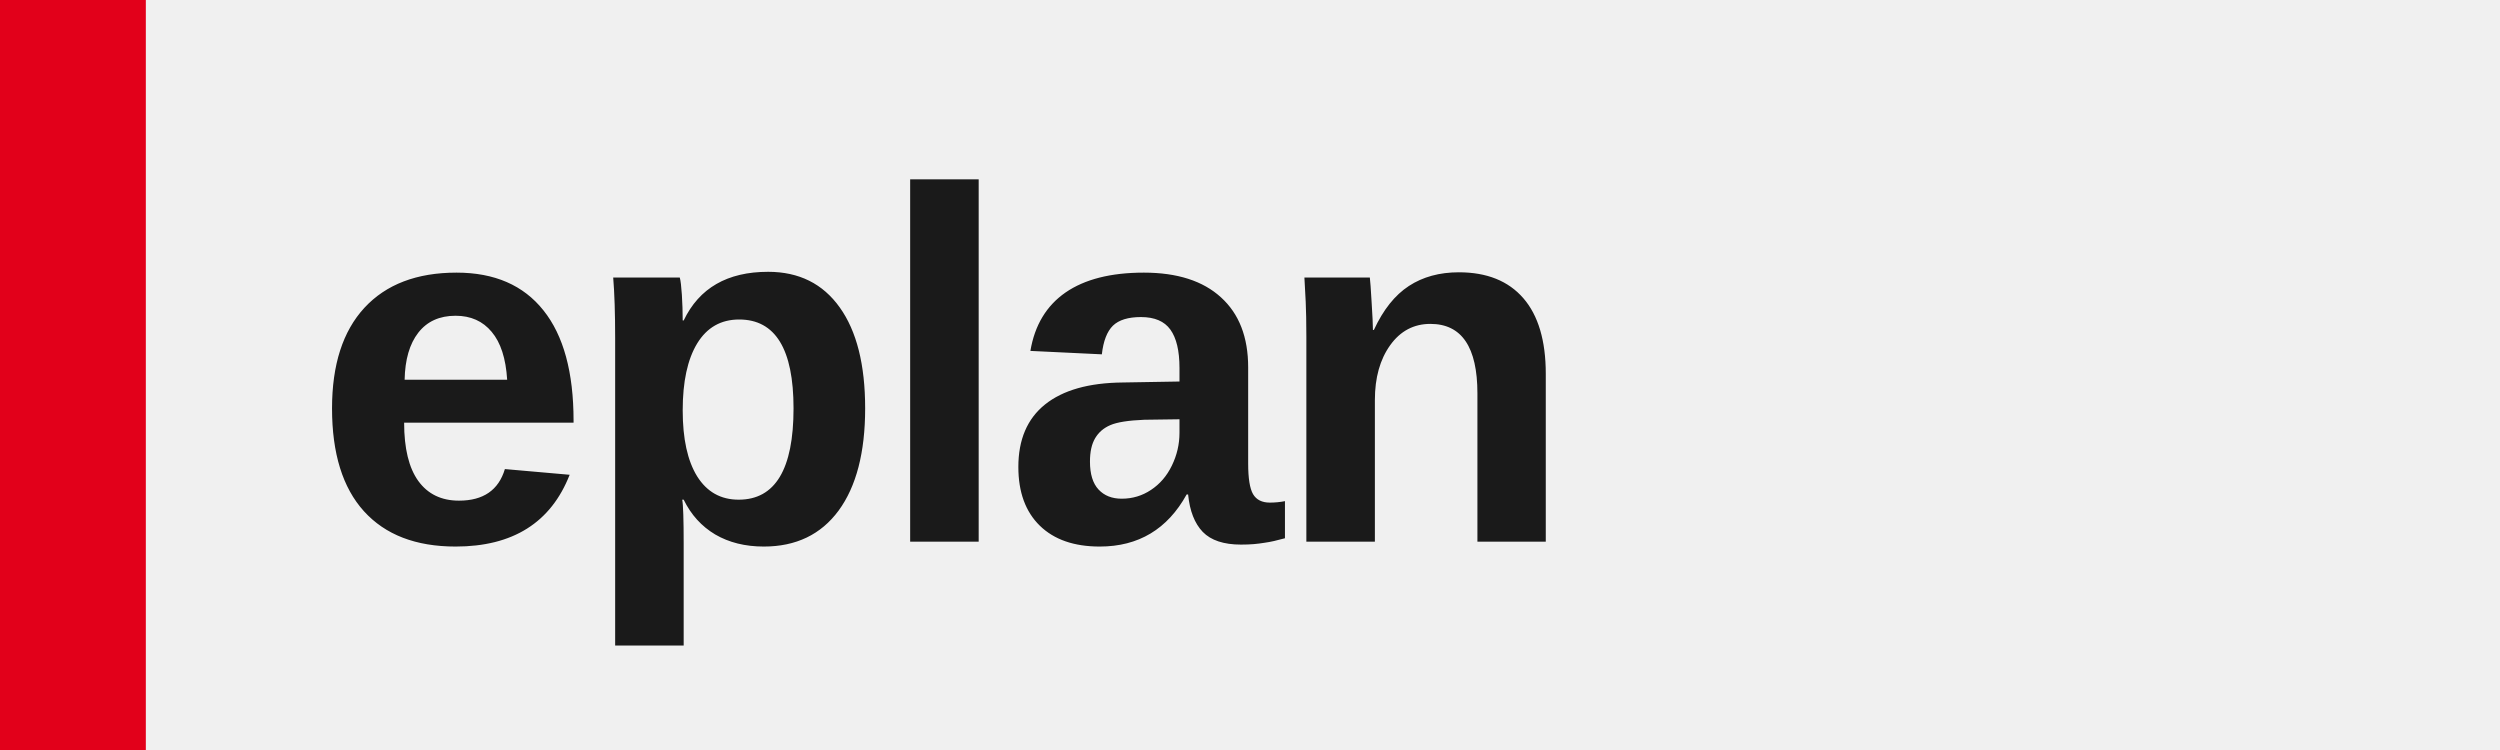
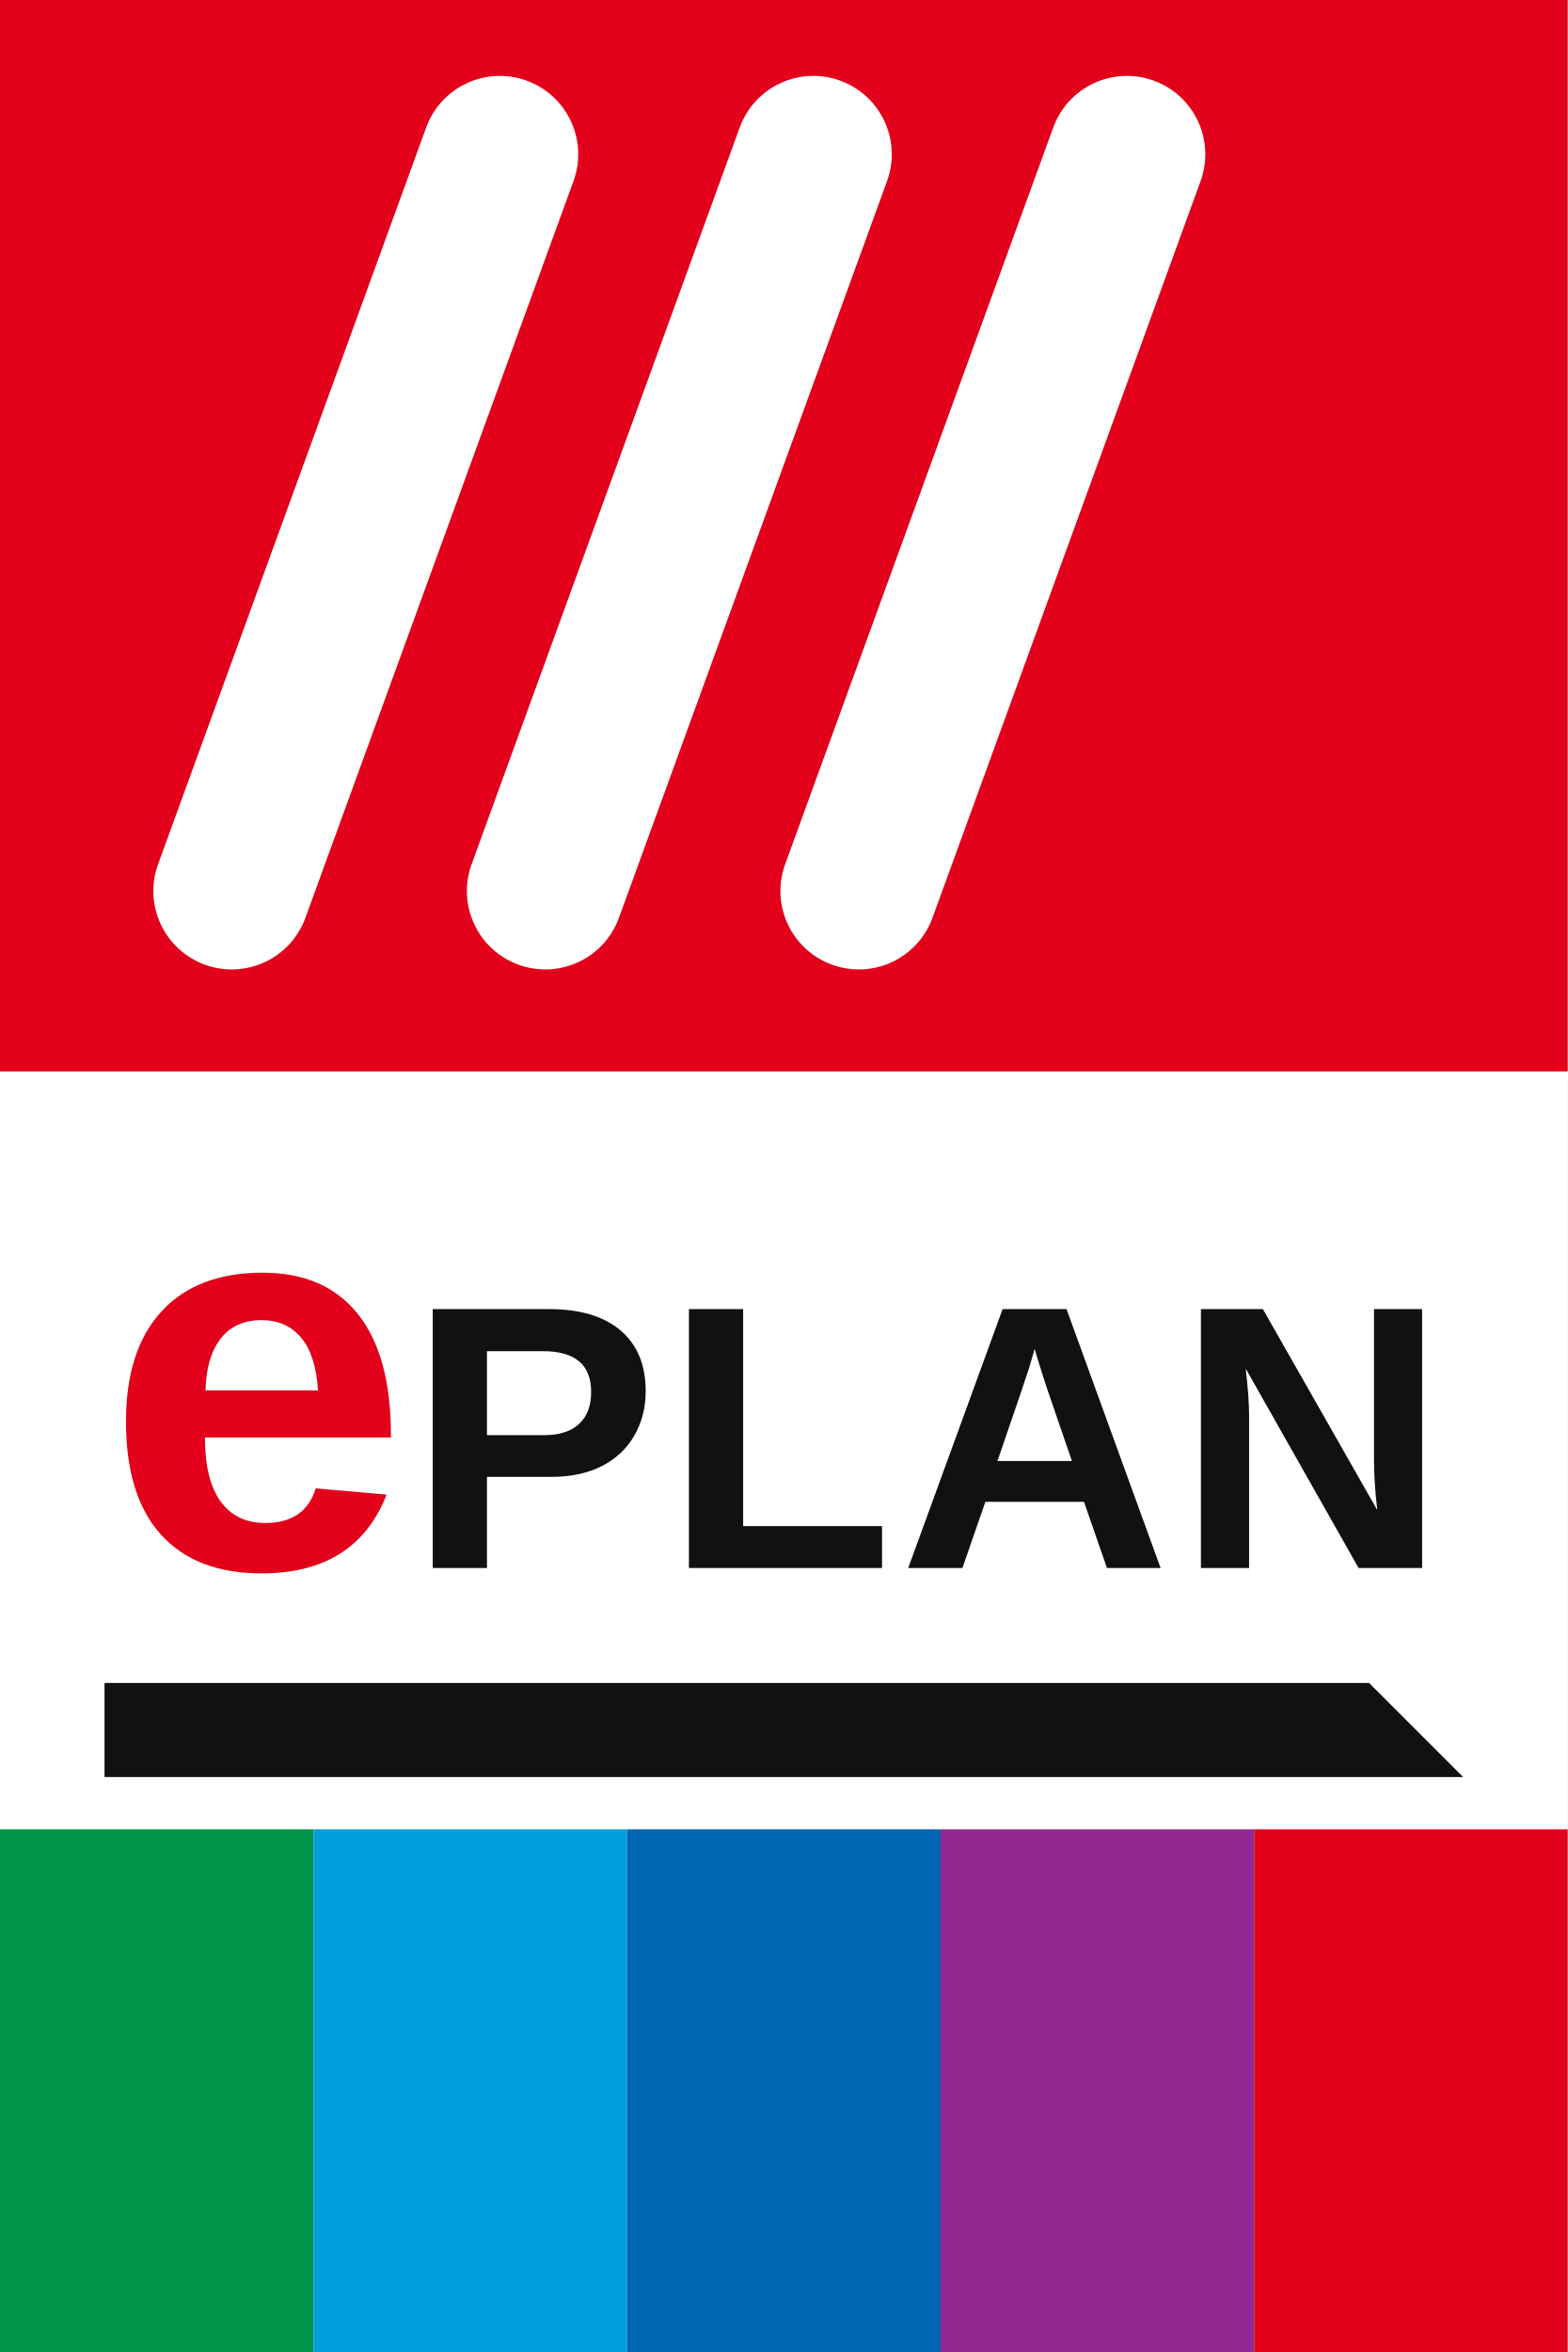
- <svg xmlns="http://www.w3.org/2000/svg" viewBox="0 0 240 72" role="img" aria-label="Eplan">
-   <rect x="0" y="0" width="14" height="72" fill="#E2001A" />
-   <text x="30" y="52" font-family="Arial, Helvetica, sans-serif" font-size="48" font-weight="700" letter-spacing="-1" fill="#1A1A1A">eplan</text>
+ <svg xmlns="http://www.w3.org/2000/svg" viewBox="0 0 300 450" role="img" aria-label="Eplan">
+   <rect x="0" y="0" width="300" height="205" fill="#E2001A" />
+   <clipPath id="eplan-red-clip">
+     <rect x="0" y="0" width="300" height="205" />
+   </clipPath>
+   <g clip-path="url(#eplan-red-clip)" fill="#FFFFFF">
+     <rect x="55" y="10" width="30" height="180" rx="15" transform="rotate(20 70 100)" />
+     <rect x="115" y="10" width="30" height="180" rx="15" transform="rotate(20 130 100)" />
+     <rect x="175" y="10" width="30" height="180" rx="15" transform="rotate(20 190 100)" />
+   </g>
+   <rect x="0" y="205" width="300" height="145" fill="#FFFFFF" />
+   <text x="20" y="300" font-family="Arial, Helvetica, sans-serif" font-size="105" font-weight="800" fill="#E2001A">e</text>
+   <text x="78" y="300" font-family="Arial, Helvetica, sans-serif" font-size="72" font-weight="800" letter-spacing="1" fill="#111111">PLAN</text>
+   <path d="M20 322 L 262 322 L 280 340 L 20 340 Z" fill="#111111" />
+   <rect x="0" y="350" width="60" height="100" fill="#00954A" />
+   <rect x="60" y="350" width="60" height="100" fill="#00A0DC" />
+   <rect x="120" y="350" width="60" height="100" fill="#0066B3" />
+   <rect x="180" y="350" width="60" height="100" fill="#92278F" />
+   <rect x="240" y="350" width="60" height="100" fill="#E2001A" />
</svg>
